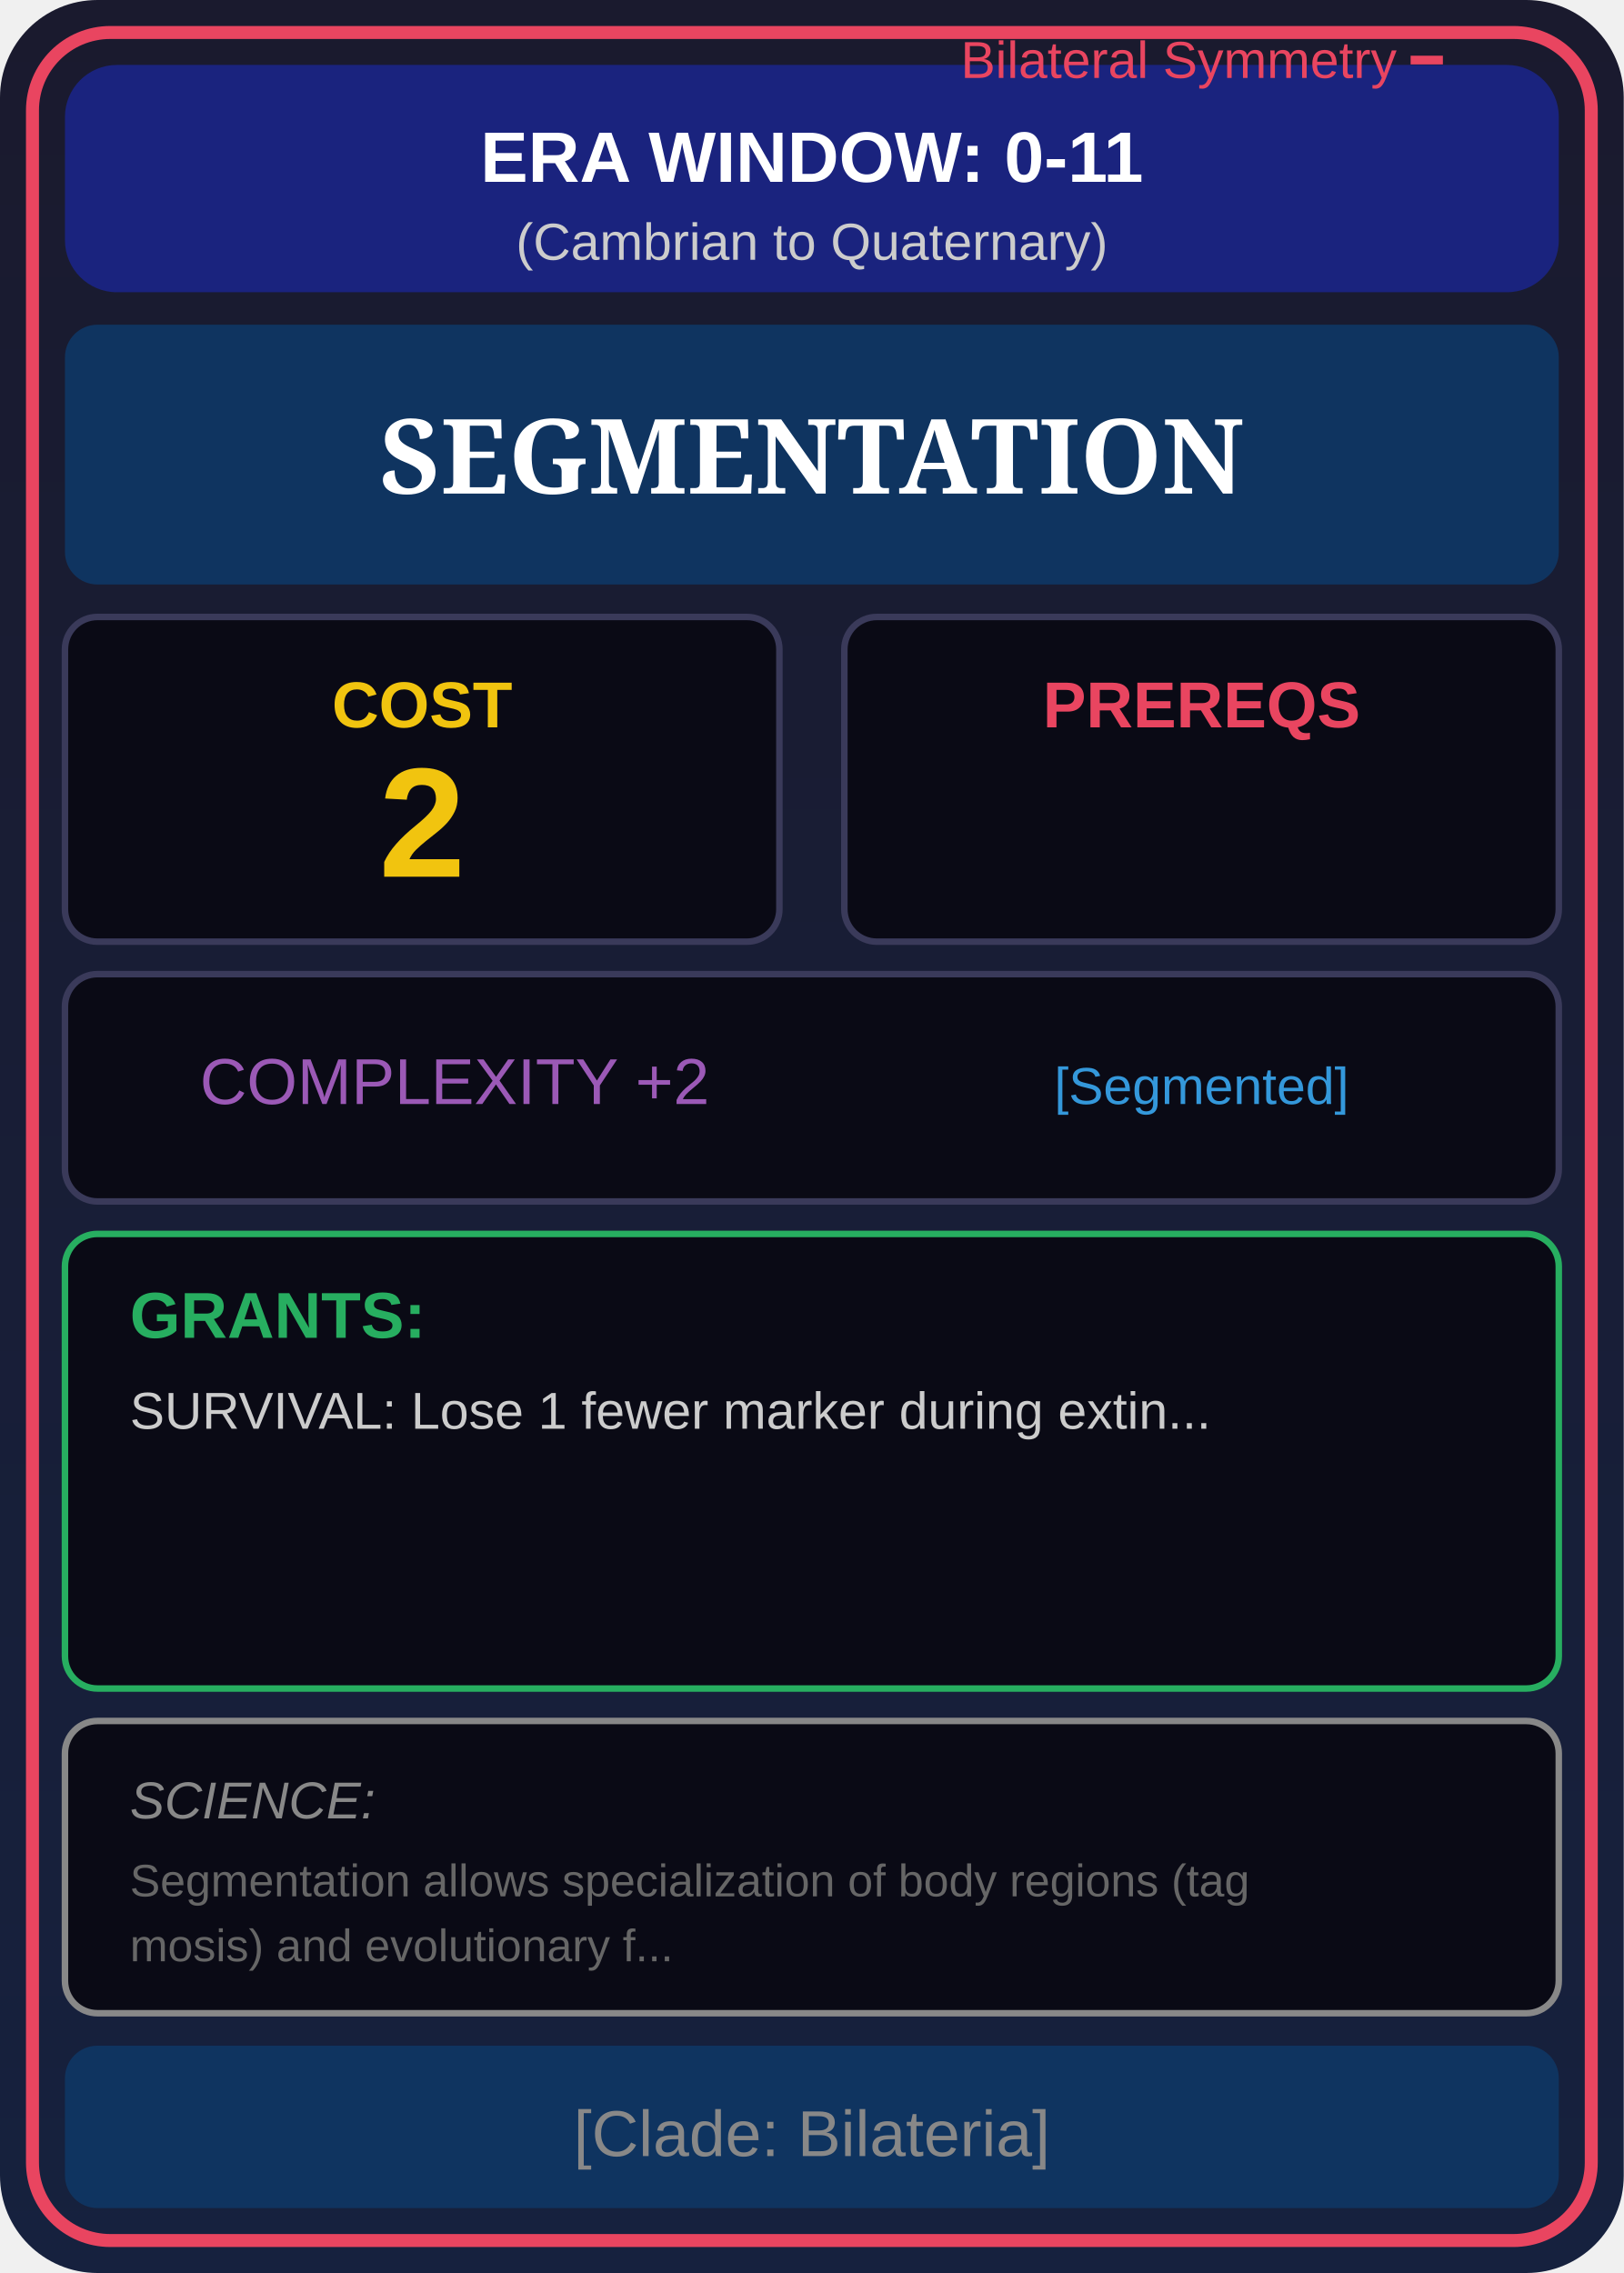
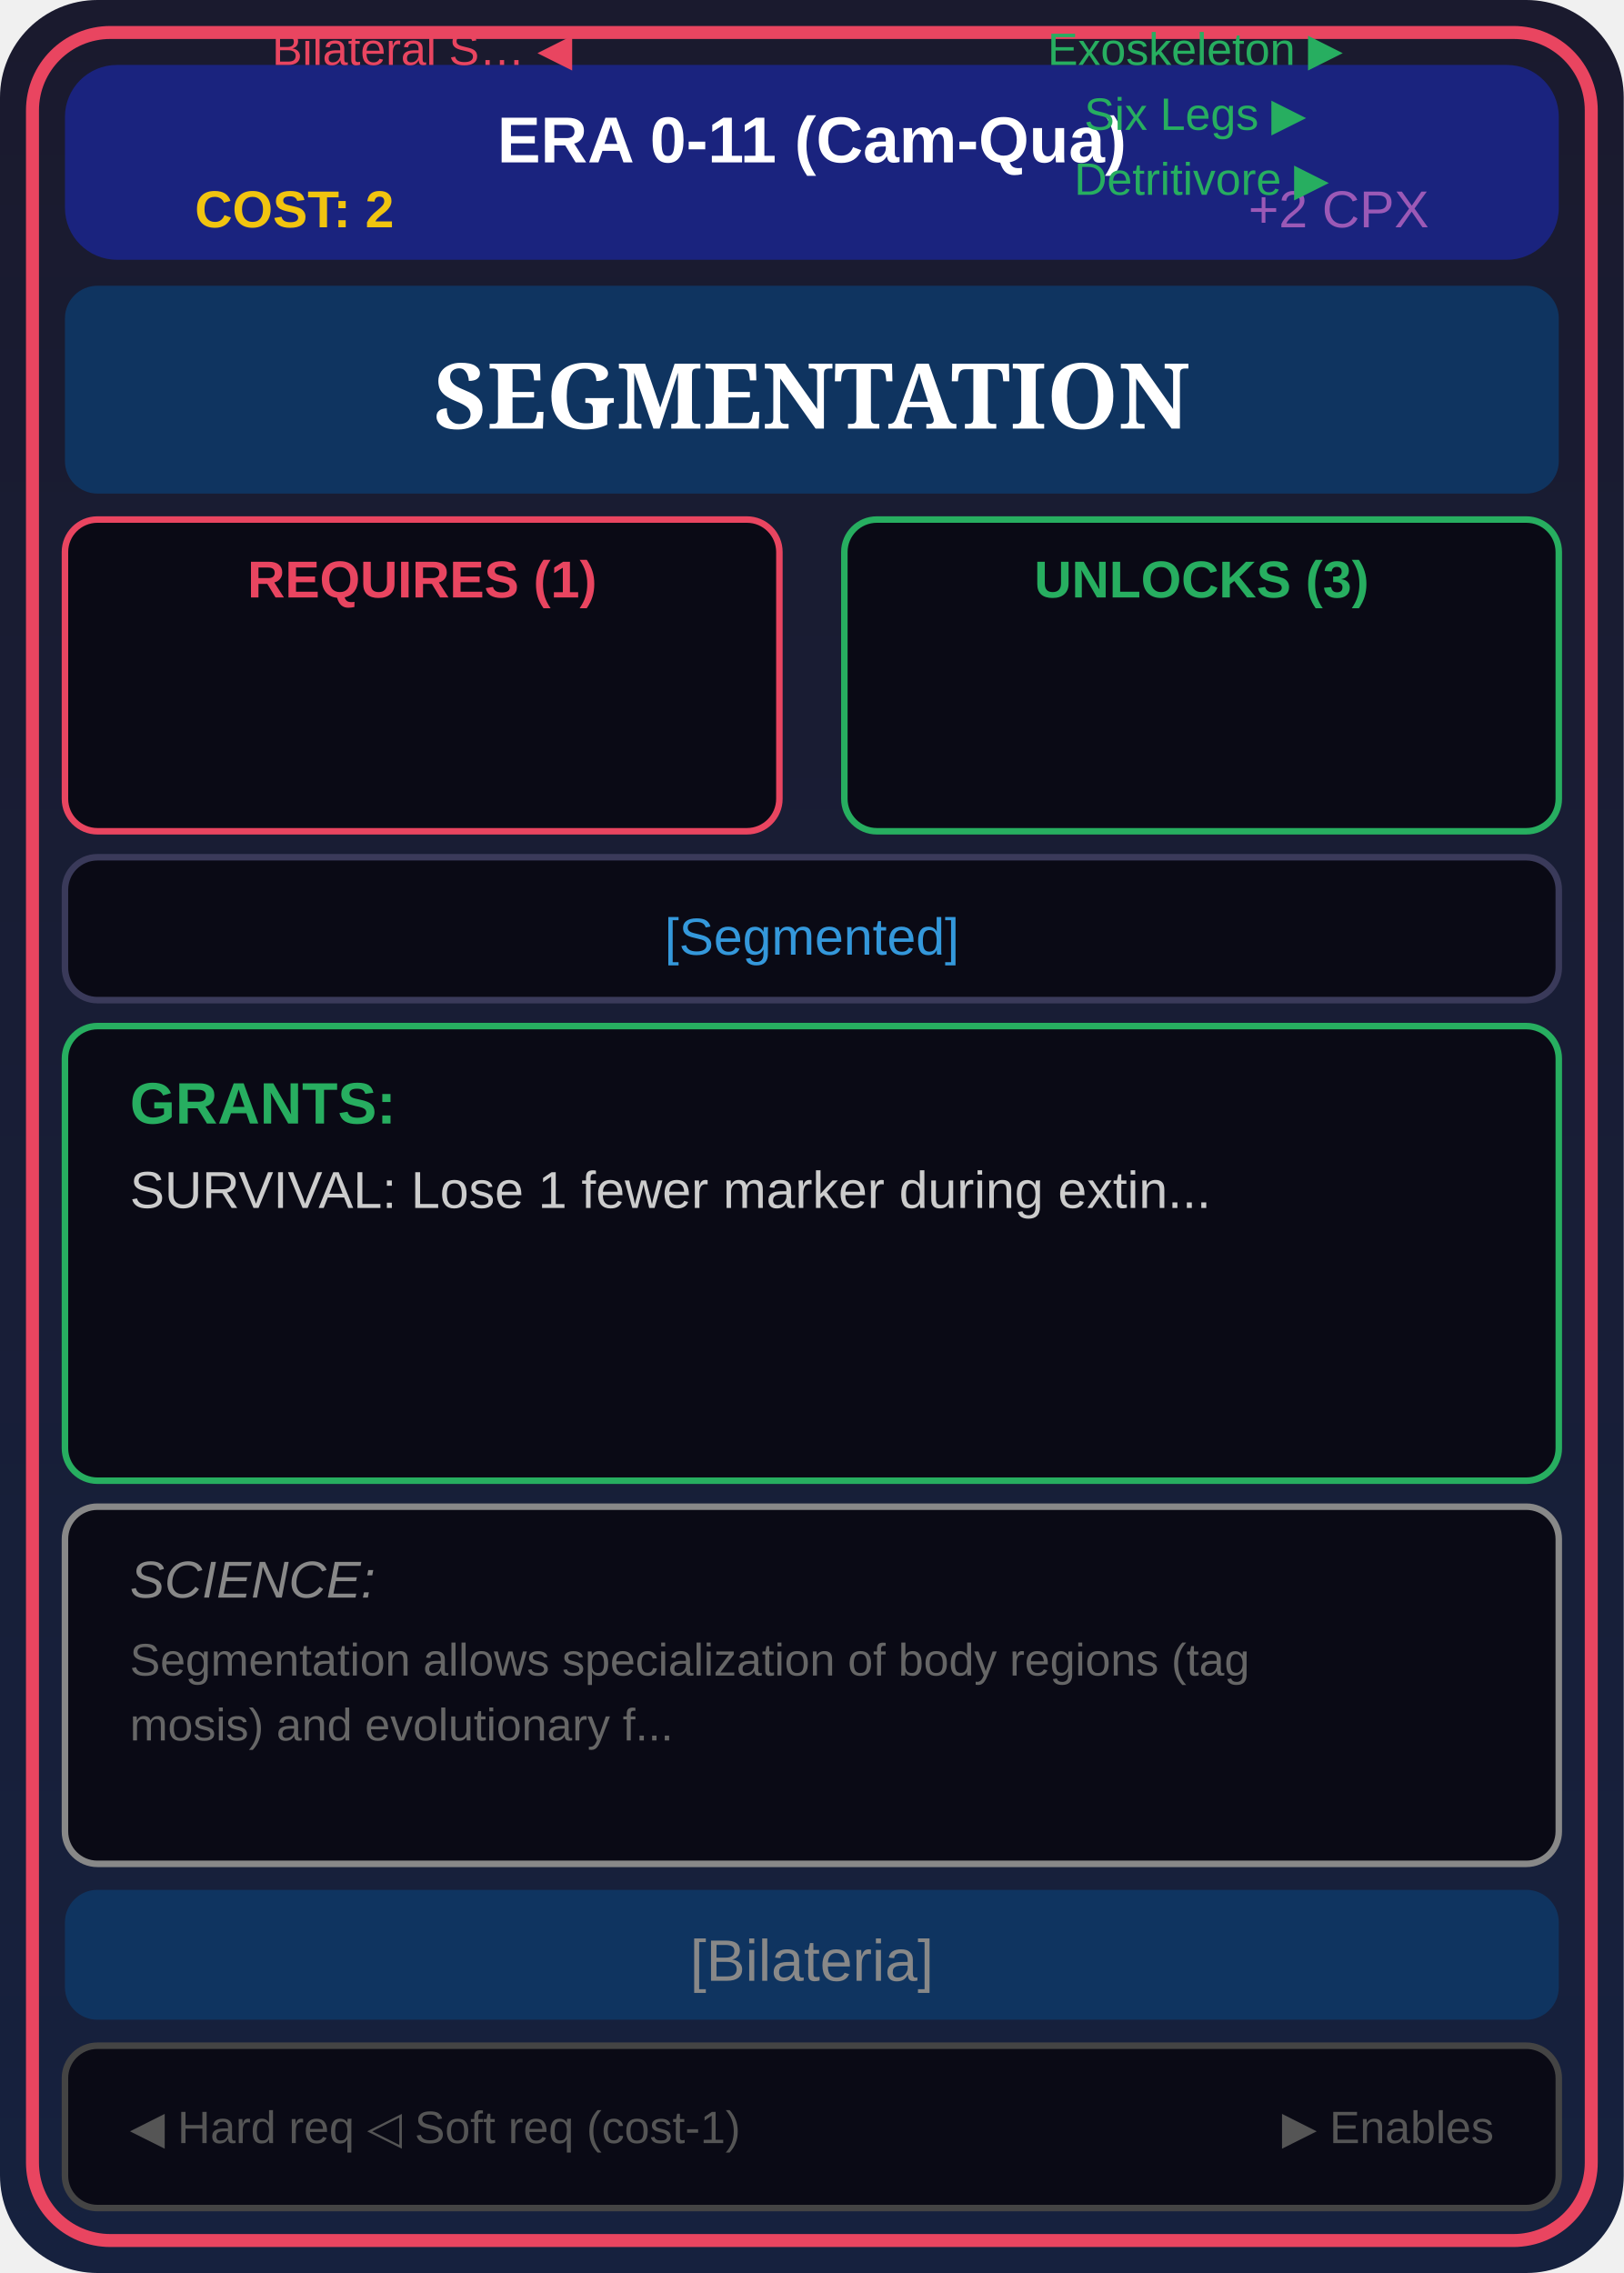
<svg xmlns="http://www.w3.org/2000/svg" viewBox="0 0 250 350" width="250" height="350">
  <defs>
    <linearGradient id="cardBg" x1="0%" y1="0%" x2="0%" y2="100%">
      <stop offset="0%" style="stop-color:#1a1a2e" />
      <stop offset="100%" style="stop-color:#16213e" />
    </linearGradient>
    <linearGradient id="eraGrad" x1="0%" y1="0%" x2="100%" y2="0%">
      <stop offset="0%" style="stop-color:#1a237e" />
      <stop offset="100%" style="stop-color:#1a237e" />
    </linearGradient>
  </defs>
  <rect width="250" height="350" fill="url(#cardBg)" rx="15" />
  <rect x="5" y="5" width="240" height="340" fill="none" stroke="#e94560" stroke-width="2" rx="12" />
-   <rect x="10" y="10" width="230" height="35" fill="url(#eraGrad)" rx="8" />
-   <text x="125" y="28" font-family="Arial" font-size="11" fill="#fff" text-anchor="middle" font-weight="bold">ERA WINDOW: 0-11</text>
-   <text x="125" y="40" font-family="Arial" font-size="8" fill="#ccc" text-anchor="middle">(Cambrian to Quaternary)</text>
-   <rect x="10" y="50" width="230" height="40" fill="#0f3460" rx="5" />
-   <text x="125" y="76" font-family="Georgia" font-size="16" fill="#fff" text-anchor="middle" font-weight="bold">SEGMENTATION</text>
-   <rect x="10" y="95" width="110" height="50" fill="#0a0a15" stroke="#3a3a5a" rx="5" />
-   <text x="65" y="112" font-family="Arial" font-size="10" fill="#f1c40f" text-anchor="middle" font-weight="bold">COST</text>
-   <text x="65" y="135" font-family="Arial" font-size="24" fill="#f1c40f" text-anchor="middle" font-weight="bold">2</text>
-   <rect x="130" y="95" width="110" height="50" fill="#0a0a15" stroke="#3a3a5a" rx="5" />
-   <text x="185" y="112" font-family="Arial" font-size="10" fill="#e94560" text-anchor="middle" font-weight="bold">PREREQS</text>
-   <text font-family="Arial" font-size="8" text-anchor="middle">
-     <tspan x="185" dy="12" fill="#e94560">Bilateral Symmetry ━</tspan>
+   <rect x="10" y="10" width="230" height="30" fill="url(#eraGrad)" rx="8" />
+   <text x="125" y="25" font-family="Arial" font-size="10" fill="#fff" text-anchor="middle" font-weight="bold">ERA 0-11 (Cam-Qua)</text>
+   <text x="30" y="35" font-family="Arial" font-size="8" fill="#f1c40f" font-weight="bold">COST: 2</text>
+   <text x="220" y="35" font-family="Arial" font-size="8" fill="#9b59b6" text-anchor="end">+2 CPX</text>
+   <rect x="10" y="44" width="230" height="32" fill="#0f3460" rx="5" />
+   <text x="125" y="66" font-family="Georgia" font-size="14" fill="#fff" text-anchor="middle" font-weight="bold">SEGMENTATION</text>
+   <rect x="10" y="80" width="110" height="48" fill="#0a0a15" stroke="#e94560" rx="5" />
+   <text x="65" y="92" font-family="Arial" font-size="8" fill="#e94560" text-anchor="middle" font-weight="bold">REQUIRES (1)</text>
+   <text font-family="Arial" font-size="7" text-anchor="middle">
+     <tspan x="65" dy="10" fill="#e94560">Bilateral S… ◀</tspan>
  </text>
-   <rect x="10" y="150" width="230" height="35" fill="#0a0a15" stroke="#3a3a5a" rx="5" />
-   <text x="70" y="170" font-family="Arial" font-size="10" fill="#9b59b6" text-anchor="middle">COMPLEXITY +2</text>
-   <text x="185" y="170" font-family="Arial" font-size="8" fill="#3498db" text-anchor="middle">[Segmented]</text>
-   <rect x="10" y="190" width="230" height="70" fill="#0a0a15" stroke="#27ae60" rx="5" />
-   <text x="20" y="206" font-family="Arial" font-size="10" fill="#27ae60" font-weight="bold">GRANTS:</text>
-   <text x="20" y="220" font-family="Arial" font-size="8" fill="#ccc">SURVIVAL: Lose 1 fewer marker during extin...</text>
-   <text x="20" y="232" font-family="Arial" font-size="8" fill="#ccc" />
-   <text x="20" y="244" font-family="Arial" font-size="8" fill="#ccc" />
-   <rect x="10" y="265" width="230" height="45" fill="#0a0a15" stroke="#888" rx="5" />
-   <text x="20" y="280" font-family="Arial" font-size="8" fill="#888" font-style="italic">SCIENCE:</text>
-   <text x="20" y="292" font-family="Arial" font-size="7" fill="#666">Segmentation allows specialization of body regions (tag</text>
-   <text x="20" y="302" font-family="Arial" font-size="7" fill="#666">mosis) and evolutionary f...</text>
-   <rect x="10" y="315" width="230" height="25" fill="#0f3460" rx="5" />
-   <text x="125" y="332" font-family="Arial" font-size="10" fill="#888" text-anchor="middle">[Clade: Bilateria]</text>
+   <rect x="130" y="80" width="110" height="48" fill="#0a0a15" stroke="#27ae60" rx="5" />
+   <text x="185" y="92" font-family="Arial" font-size="8" fill="#27ae60" text-anchor="middle" font-weight="bold">UNLOCKS (3)</text>
+   <text font-family="Arial" font-size="7" text-anchor="middle">
+     <tspan x="185" dy="10" fill="#27ae60">Exoskeleton ▶</tspan>
+     <tspan x="185" dy="10" fill="#27ae60">Six Legs ▶</tspan>
+     <tspan x="185" dy="10" fill="#27ae60">Detritivore ▶</tspan>
+   </text>
+   <rect x="10" y="132" width="230" height="22" fill="#0a0a15" stroke="#3a3a5a" rx="5" />
+   <text x="125" y="147" font-family="Arial" font-size="8" fill="#3498db" text-anchor="middle">[Segmented]</text>
+   <rect x="10" y="158" width="230" height="70" fill="#0a0a15" stroke="#27ae60" rx="5" />
+   <text x="20" y="173" font-family="Arial" font-size="9" fill="#27ae60" font-weight="bold">GRANTS:</text>
+   <text x="20" y="186" font-family="Arial" font-size="8" fill="#ccc">SURVIVAL: Lose 1 fewer marker during extin...</text>
+   <text x="20" y="198" font-family="Arial" font-size="8" fill="#ccc" />
+   <text x="20" y="210" font-family="Arial" font-size="8" fill="#ccc" />
+   <rect x="10" y="232" width="230" height="55" fill="#0a0a15" stroke="#888" rx="5" />
+   <text x="20" y="246" font-family="Arial" font-size="8" fill="#888" font-style="italic">SCIENCE:</text>
+   <text x="20" y="258" font-family="Arial" font-size="7" fill="#666">Segmentation allows specialization of body regions (tag</text>
+   <text x="20" y="268" font-family="Arial" font-size="7" fill="#666">mosis) and evolutionary f...</text>
+   <rect x="10" y="291" width="230" height="20" fill="#0f3460" rx="5" />
+   <text x="125" y="305" font-family="Arial" font-size="9" fill="#888" text-anchor="middle">[Bilateria]</text>
+   <rect x="10" y="315" width="230" height="25" fill="#0a0a15" stroke="#444" rx="5" />
+   <text x="20" y="330" font-family="Arial" font-size="7" fill="#555">◀ Hard req  ◁ Soft req (cost-1)</text>
+   <text x="230" y="330" font-family="Arial" font-size="7" fill="#555" text-anchor="end">▶ Enables</text>
</svg>
